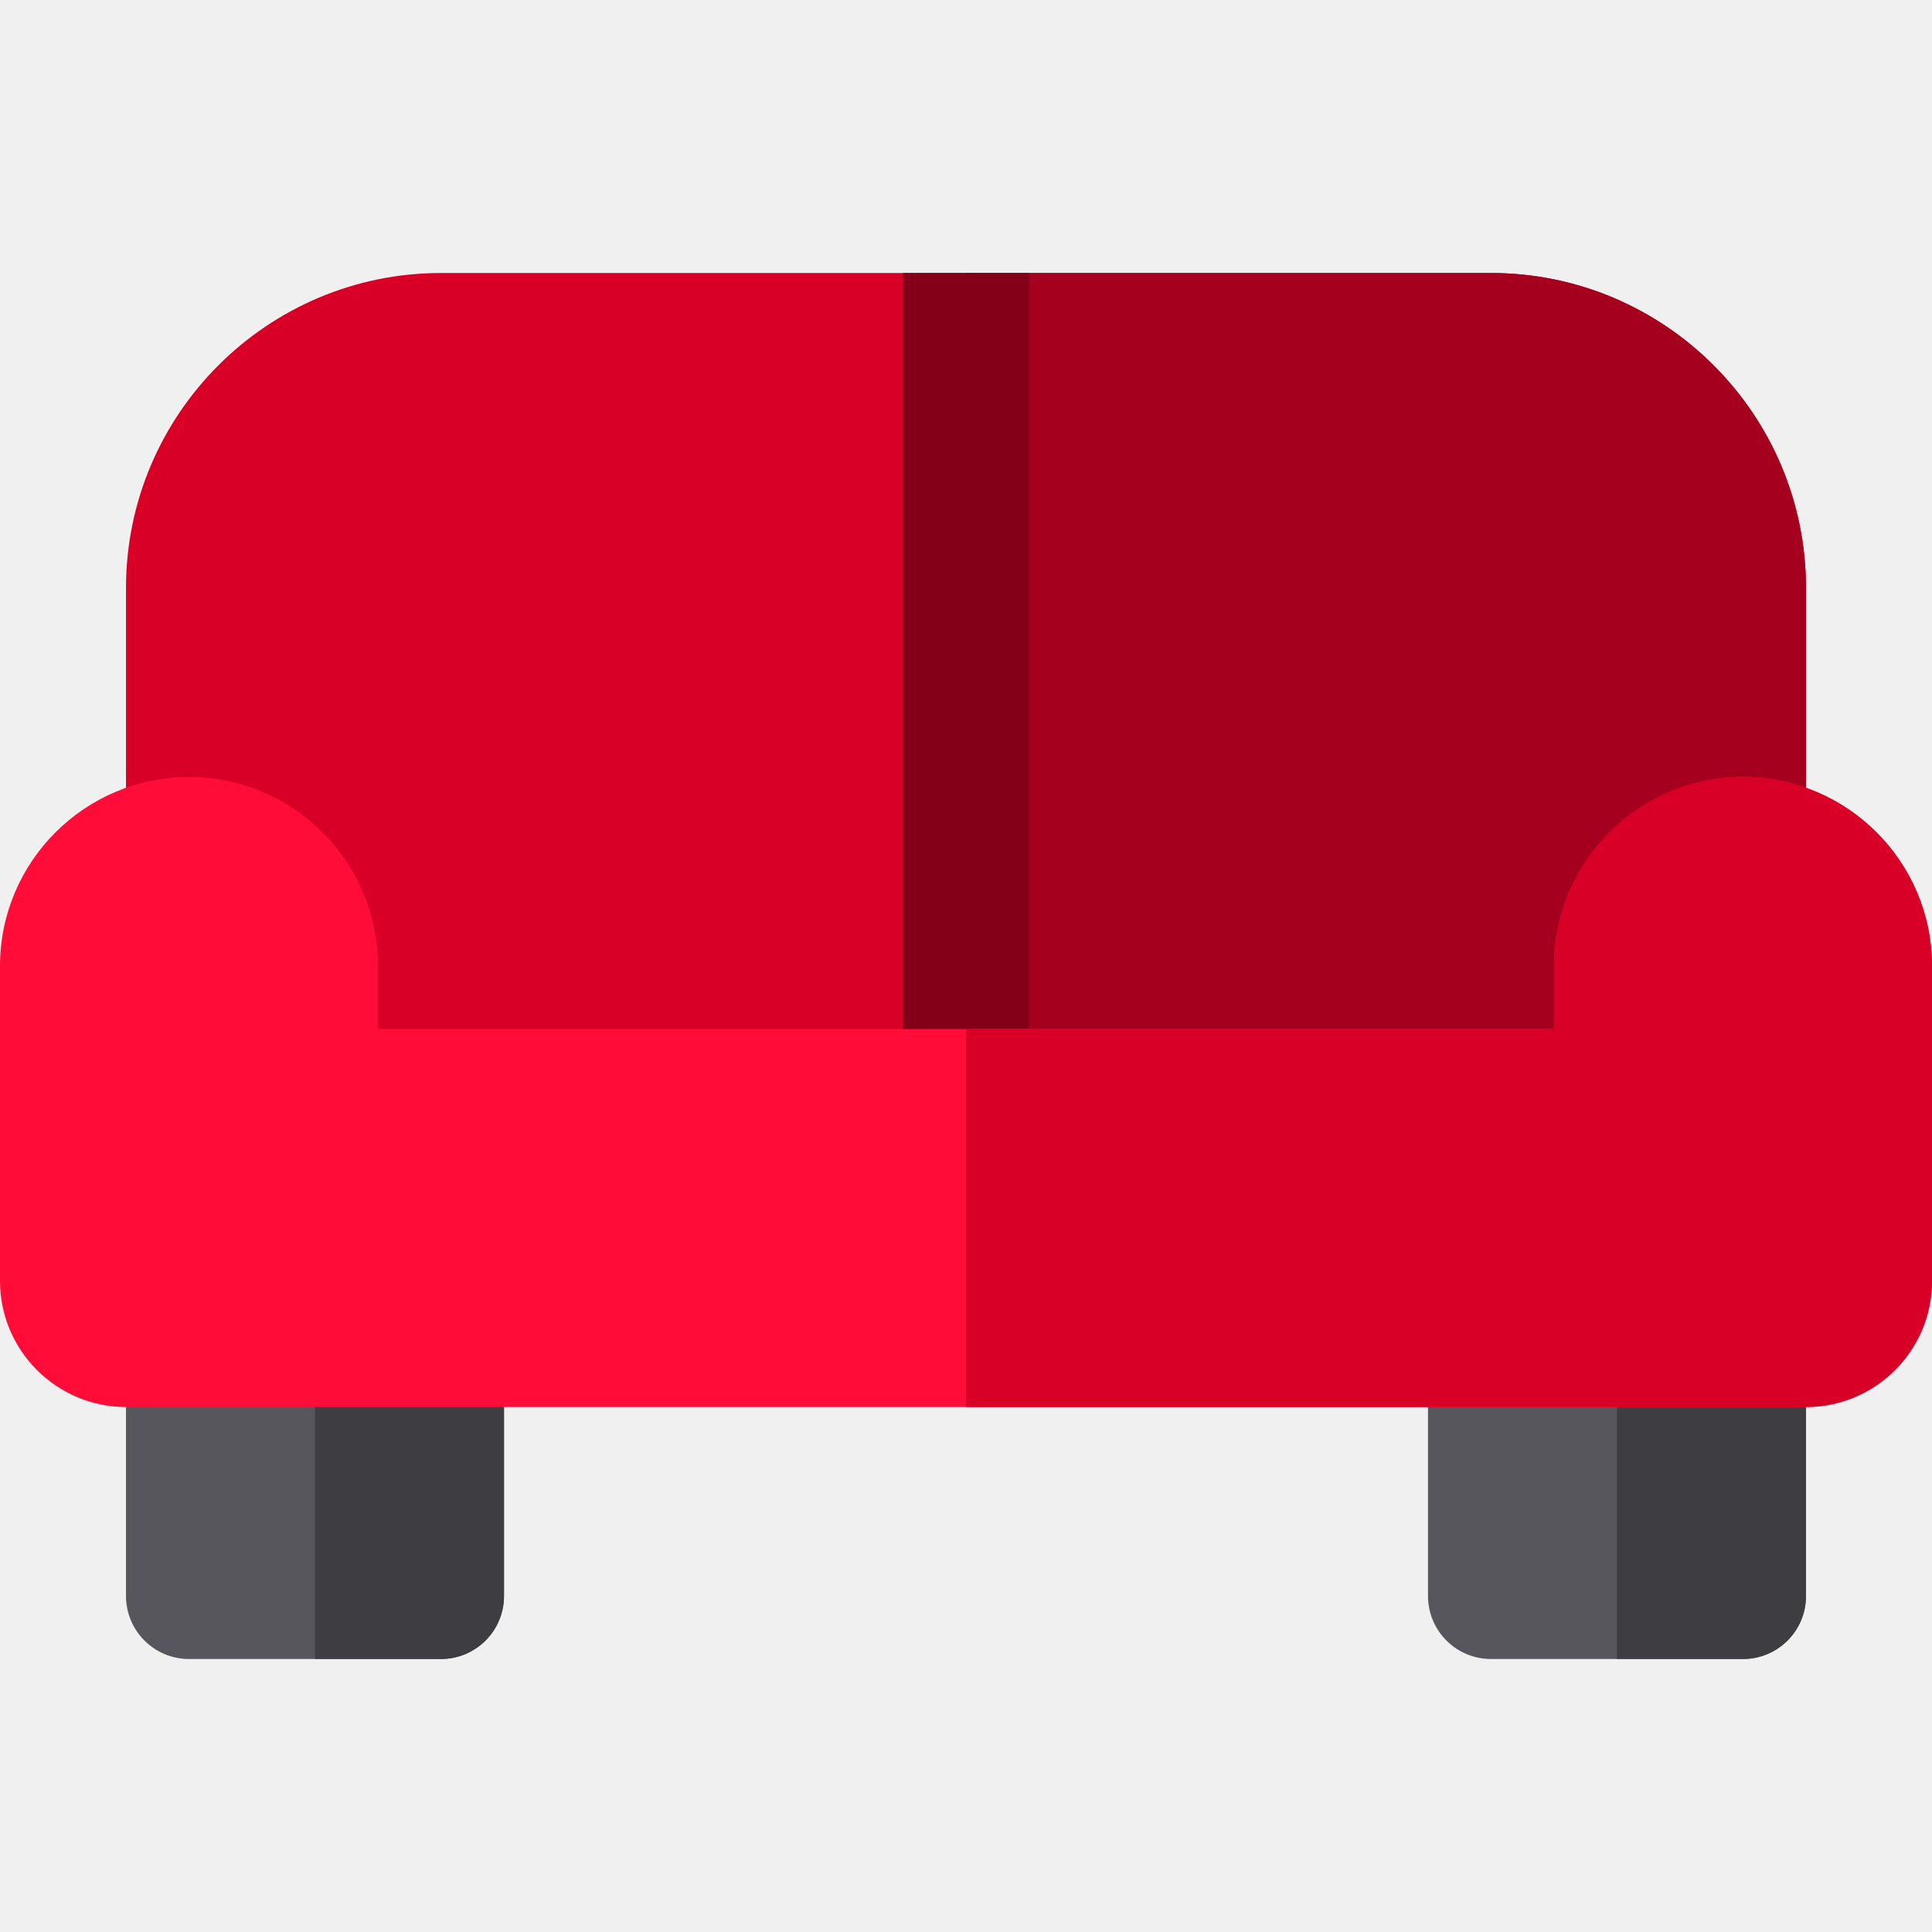
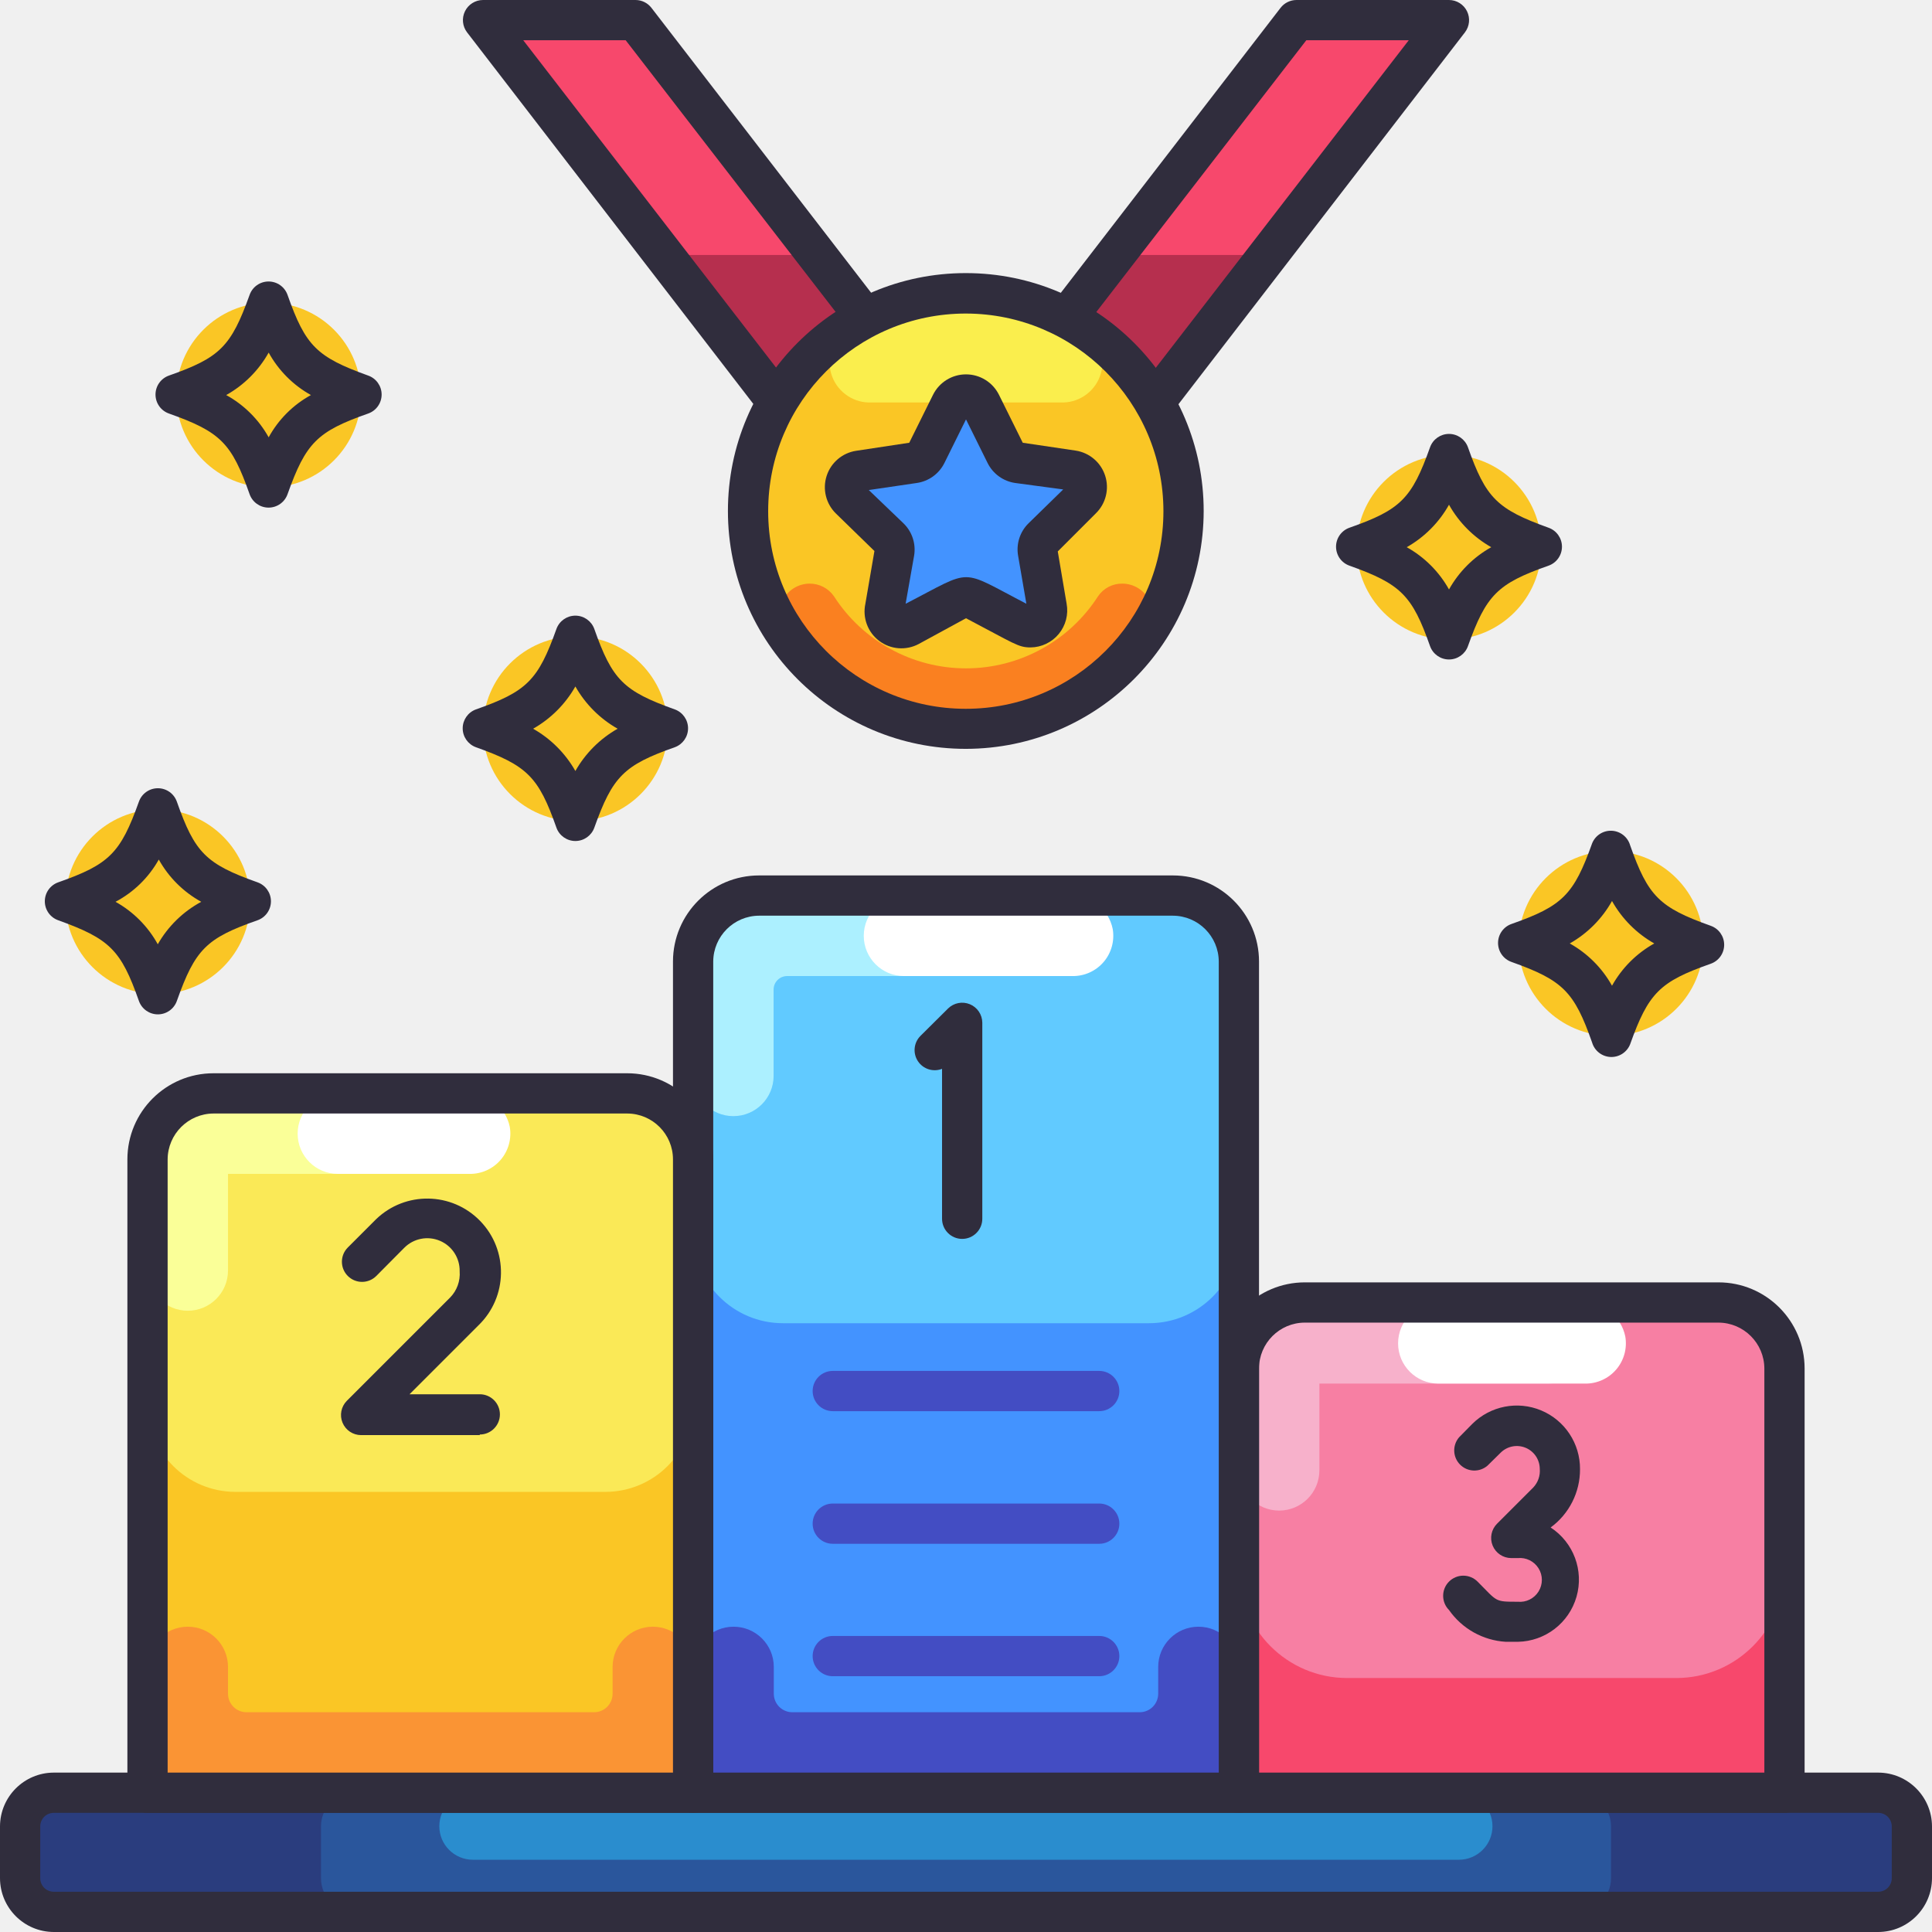
- <svg xmlns="http://www.w3.org/2000/svg" version="1.1" id="Layer_1" x="0px" y="0px" viewBox="0 0 512 512" style="enable-background:new 0 0 512 512;" xml:space="preserve">
-   <path style="fill:#D80027;" d="M395.13,72.348H116.87c-46.032,0-83.478,37.446-83.478,83.478v133.565c159.377,0,285.764,0,445.217,0  V155.826C478.609,109.794,441.163,72.348,395.13,72.348z" />
-   <path style="fill:#A5001E;" d="M395.13,72.348H256v205.913c68.659,0,142.894,0,222.609,0V155.826  C478.609,109.794,441.163,72.348,395.13,72.348z" />
-   <rect x="239.304" y="72.348" style="fill:#830018;" width="33.391" height="217.043" />
-   <path style="fill:#57565C;" d="M461.913,439.652H395.13c-9.223,0-16.696-7.473-16.696-16.696v-66.783  c0-9.223,7.473-16.696,16.696-16.696h66.783c9.223,0,16.696,7.473,16.696,16.696v66.783  C478.609,432.179,471.136,439.652,461.913,439.652z" />
-   <path style="fill:#3E3D42;" d="M461.913,339.478h-33.391v100.174h33.391c9.223,0,16.696-7.473,16.696-16.696v-66.783  C478.609,346.951,471.136,339.478,461.913,339.478z" />
-   <path style="fill:#57565C;" d="M116.87,439.652H50.087c-9.223,0-16.696-7.473-16.696-16.696v-66.783  c0-9.223,7.473-16.696,16.696-16.696h66.783c9.223,0,16.696,7.473,16.696,16.696v66.783  C133.565,432.179,126.092,439.652,116.87,439.652z" />
-   <path style="fill:#3E3D42;" d="M116.87,339.478H83.478v100.174h33.391c9.223,0,16.696-7.473,16.696-16.696v-66.783  C133.565,346.951,126.092,339.478,116.87,339.478z" />
-   <path style="fill:#FF0C38;" d="M478.609,372.87H33.391C14.978,372.87,0,357.891,0,339.478V256c0-27.619,22.468-50.087,50.087-50.087  s50.087,22.468,50.087,50.087v16.696h311.652V256c0-27.619,22.468-50.087,50.087-50.087S512,228.381,512,256v83.478  C512,357.891,497.022,372.87,478.609,372.87z" />
-   <path style="fill:#D80027;" d="M461.913,205.913c-27.619,0-50.087,22.468-50.087,50.087v16.696H256V372.87h222.609  c18.413,0,33.391-14.978,33.391-33.391V256C512,228.381,489.532,205.913,461.913,205.913z" />
-   <g>
- </g>
-   <g>
- </g>
-   <g>
- </g>
-   <g>
- </g>
-   <g>
- </g>
-   <g>
- </g>
-   <g>
- </g>
-   <g>
- </g>
-   <g>
- </g>
-   <g>
- </g>
-   <g>
- </g>
-   <g>
- </g>
-   <g>
- </g>
-   <g>
- </g>
-   <g>
- </g>
+ <svg xmlns="http://www.w3.org/2000/svg" height="512" viewBox="0 0 96 96" width="512">
+   <g id="podium">
+     <path d="m72 1-18.81 24.4h-10.38l-18.81-24.4h7.58l14.18 18.4h4.48l14.18-18.4z" fill="#f7486c" />
+     <path d="m55.43 12.67-5.19 6.73h-4.48l-5.19-6.73h-7.58l9.82 12.73h10.38l9.82-12.73z" fill="#b62f4e" />
+     <path d="m53.19 26.4h-10.38a1 1 0 0 1 -.81-.4l-18.79-24.39a1 1 0 0 1 .79-1.61h7.58a1 1 0 0 1 .79.39l13.88 18h3.5l13.88-18a1 1 0 0 1 .79-.39h7.58a1 1 0 0 1 .79 1.61l-18.79 24.39a1 1 0 0 1 -.81.4zm-9.89-2h9.4l17.3-22.4h-5.09l-13.91 18a1 1 0 0 1 -.79.39h-4.45a1 1 0 0 1 -.76-.39l-13.91-18h-5.09z" fill="#302d3d" />
+     <rect fill="#2a3d7e" height="5.92" rx="1.67" width="94" x="1" y="89.08" />
+     <rect fill="#2a569c" height="5.92" rx="1.67" width="64.1" x="15.95" y="89.08" />
+     <rect fill="#2a8dce" height="3.33" rx="1.67" width="52.33" x="21.83" y="89.08" />
+     <path d="m93.33 96h-90.66a2.68 2.68 0 0 1 -2.67-2.67v-2.58a2.68 2.68 0 0 1 2.67-2.67h90.66a2.68 2.68 0 0 1 2.67 2.67v2.58a2.68 2.68 0 0 1 -2.67 2.67zm-90.66-5.92a.67.67 0 0 0 -.67.67v2.58a.67.67 0 0 0 .67.67h90.66a.67.67 0 0 0 .67-.67v-2.58a.67.67 0 0 0 -.67-.67z" fill="#302d3d" />
+     <path d="m64.83 64.75h20.56a3.28 3.28 0 0 1 3.28 3.25v21.08a0 0 0 0 1 0 0h-27.11a0 0 0 0 1 0 0v-21.08a3.28 3.28 0 0 1 3.27-3.25z" fill="#f7486c" />
+     <path d="m64.83 64.75h20.56a3.28 3.28 0 0 1 3.28 3.25v10a5.38 5.38 0 0 1 -5.37 5.38h-16.37a5.38 5.38 0 0 1 -5.37-5.38v-10a3.28 3.28 0 0 1 3.27-3.25z" fill="#f77fa3" />
+     <path d="m76.92 64.75h-12.09a3.26 3.26 0 0 0 -3.27 3.25v5.06a2 2 0 0 0 4 0v-4.31h11.36a2 2 0 1 0 0-4z" fill="#f7b1cb" />
+     <path d="m78.65 64.75h-7.18a2 2 0 0 0 0 4h7.29a2 2 0 0 0 2-2.34 2.07 2.07 0 0 0 -2.11-1.66z" fill="#fff" />
+     <path d="m88.67 90.08h-27.11a1 1 0 0 1 -1-1v-21.08a4.28 4.28 0 0 1 4.27-4.28h20.56a4.28 4.28 0 0 1 4.28 4.28v21a1 1 0 0 1 -1 1.08zm-26.11-2h25.11v-20.08a2.29 2.29 0 0 0 -2.28-2.28h-20.56a2.28 2.28 0 0 0 -2.27 2.28z" fill="#302d3d" />
+     <path d="m37.72 44.5h20.56a3.28 3.28 0 0 1 3.28 3.28v41.3a0 0 0 0 1 0 0h-27.12a0 0 0 0 1 0 0v-41.3a3.28 3.28 0 0 1 3.28-3.28z" fill="#4393ff" />
+     <path d="m37.72 44.5h20.56a3.28 3.28 0 0 1 3.28 3.28v13.5a4.47 4.47 0 0 1 -4.47 4.47h-18.18a4.47 4.47 0 0 1 -4.47-4.47v-13.5a3.28 3.28 0 0 1 3.28-3.28z" fill="#61caff" />
+     <path d="m39.12 48.5h13a2 2 0 0 0 0-4h-14.4a3.28 3.28 0 0 0 -3.28 3.28v5.68a2 2 0 1 0 4 0v-4.28a.67.67 0 0 1 .68-.68z" fill="#acf0ff" />
+     <path d="m57.55 82.83v1.32a.92.92 0 0 1 -.92.93h-17.26a.92.92 0 0 1 -.92-.93v-1.32a2 2 0 0 0 -4 0v6.25h27.1v-6.25a2 2 0 0 0 -4 0z" fill="#434dc3" />
+     <path d="m53.18 44.5h-8.26a2 2 0 0 0 0 4h8.37a2 2 0 0 0 2-2.34 2.07 2.07 0 0 0 -2.11-1.66z" fill="#fff" />
+     <path d="m61.56 90.08h-27.12a1 1 0 0 1 -1-1v-41.3a4.28 4.28 0 0 1 4.28-4.28h20.56a4.28 4.28 0 0 1 4.28 4.28v41.3a1 1 0 0 1 -1 1zm-26.12-2h25.12v-40.3a2.29 2.29 0 0 0 -2.28-2.28h-20.56a2.29 2.29 0 0 0 -2.28 2.28z" fill="#302d3d" />
+     <path d="m10.61 54.33h20.56a3.28 3.28 0 0 1 3.28 3.28v31.47a0 0 0 0 1 0 0h-27.12a0 0 0 0 1 0 0v-31.47a3.28 3.28 0 0 1 3.28-3.28z" fill="#fac625" />
+     <path d="m30.44 82.83v1.32a.92.92 0 0 1 -.93.93h-17.25a.92.92 0 0 1 -.93-.93v-1.32a2 2 0 0 0 -4 0v6.25h27.11v-6.25a2 2 0 0 0 -4 0z" fill="#fa9434" />
+     <path d="m10.61 54.33h20.56a3.28 3.28 0 0 1 3.28 3.28v12.15a4.37 4.37 0 0 1 -4.37 4.37h-18.38a4.37 4.37 0 0 1 -4.37-4.37v-12.15a3.28 3.28 0 0 1 3.28-3.28z" fill="#fae957" />
+     <path d="m11.33 58.33h11.17a2 2 0 0 0 0-4h-11.89a3.28 3.28 0 0 0 -3.28 3.28v5.52a2 2 0 0 0 4 0z" fill="#faff98" />
+     <path d="m23.23 54.33h-6.44a2 2 0 0 0 0 4h6.54a2 2 0 0 0 2-2.34 2.08 2.08 0 0 0 -2.1-1.66z" fill="#fff" />
+     <path d="m34.44 90.08h-27.11a1 1 0 0 1 -1-1v-31.47a4.28 4.28 0 0 1 4.28-4.28h20.56a4.28 4.28 0 0 1 4.27 4.28v31.47a1 1 0 0 1 -1 1zm-26.11-2h25.11v-30.47a2.28 2.28 0 0 0 -2.27-2.28h-20.56a2.29 2.29 0 0 0 -2.28 2.28z" fill="#302d3d" />
+     <circle cx="48" cy="25.4" fill="#fac625" r="10.81" />
+     <path d="m54.56 29.63a7.8 7.8 0 0 1 -13.12 0 1.46 1.46 0 0 0 -1.22-.63 1.5 1.5 0 0 0 -1.22 2.35 10.79 10.79 0 0 0 18 0 1.5 1.5 0 0 0 -1.22-2.35 1.43 1.43 0 0 0 -1.22.63z" fill="#fa8020" />
+     <path d="m52.84 20a2 2 0 0 0 1.07-3.65 10.77 10.77 0 0 0 -11.82 0 2 2 0 0 0 1.07 3.65z" fill="#faee4d" />
+     <path d="m48 37.21a11.82 11.82 0 1 1 11.81-11.81 11.83 11.83 0 0 1 -11.81 11.81zm0-21.63a9.82 9.82 0 1 0 9.81 9.82 9.83 9.83 0 0 0 -9.81-9.82z" fill="#302d3d" />
+     <path d="m48.75 20.09 1.25 2.47a.85.85 0 0 0 .63.45l2.72.4a.83.83 0 0 1 .46 1.42l-2 1.92a.85.85 0 0 0 -.24.73l.43 2.71a.83.83 0 0 1 -1.21.88l-2.43-1.28a.83.83 0 0 0 -.78 0l-2.43 1.28a.83.83 0 0 1 -1.15-.88l.47-2.71a.85.85 0 0 0 -.24-.73l-2-1.92a.83.83 0 0 1 .46-1.42l2.72-.4a.85.85 0 0 0 .63-.45l1.21-2.47a.84.84 0 0 1 1.5 0z" fill="#4393ff" />
+     <path d="m51.21 32.17c-.62 0-.79-.18-3.21-1.45l-2.35 1.28a1.83 1.83 0 0 1 -2.65-2l.45-2.62-1.91-1.86a1.83 1.83 0 0 1 1-3.12l2.64-.4 1.18-2.38a1.83 1.83 0 0 1 3.28 0l1.18 2.38 2.63.39a1.83 1.83 0 0 1 1 3.12l-1.89 1.89.44 2.6a1.84 1.84 0 0 1 -1.79 2.17zm-.21-2.17-.41-2.38a1.82 1.82 0 0 1 .52-1.62l1.72-1.68-2.38-.32a1.82 1.82 0 0 1 -1.38-1l-1.07-2.16-1.07 2.16a1.82 1.82 0 0 1 -1.38 1l-2.38.35 1.72 1.65a1.82 1.82 0 0 1 .53 1.62l-.42 2.38c3.42-1.76 2.6-1.76 6 0z" fill="#302d3d" />
+     <g fill="#434dc3">
+       <path d="m54.62 70.12h-13.24a1 1 0 1 1 0-2h13.24a1 1 0 1 1 0 2z" />
+       <path d="m54.62 76.71h-13.24a1 1 0 0 1 0-2h13.24a1 1 0 0 1 0 2z" />
+       <path d="m54.62 83.29h-13.24a1 1 0 0 1 0-2h13.24a1 1 0 0 1 0 2z" />
+     </g>
+     <g fill="#302d3d">
+       <path d="m47.81 61.56a1 1 0 0 1 -1-1v-7.45a1 1 0 0 1 -1.08-1.63l1.38-1.37a1 1 0 0 1 1.7.7v9.75a1 1 0 0 1 -1 1z" />
+       <path d="m23.84 71.31h-5.9a1 1 0 0 1 -.71-1.7l5.14-5.14a1.68 1.68 0 0 0 .47-1.3 1.61 1.61 0 0 0 -2.75-1.17l-1.39 1.4a1 1 0 0 1 -1.42 0 1 1 0 0 1 0-1.41l1.4-1.4a3.66 3.66 0 0 1 5.1 5.26l-3.43 3.43h3.49a1 1 0 1 1 0 2z" />
+       <path d="m75.42 81.58h-.6a3.71 3.71 0 0 1 -2.82-1.58 1 1 0 0 1 0-1.41 1 1 0 0 1 1.42 0c1 1 .83 1 2 1a1.09 1.09 0 1 0 0-2.17h-.33a1 1 0 0 1 -.7-1.71l1.79-1.79a1.2 1.2 0 0 0 .33-.94 1.14 1.14 0 0 0 -1.94-.8l-.66.65a1 1 0 0 1 -1.41-1.41l.65-.66a3.14 3.14 0 0 1 5.36 2.24 3.57 3.57 0 0 1 -1.46 2.9 3.09 3.09 0 0 1 -1.63 5.68z" />
+     </g>
+     <circle cx="7.84" cy="44.81" fill="#fac625" r="4.59" />
+     <path d="m6.9 49.73c-.89-2.53-1.45-3.08-4-4a1 1 0 0 1 0-1.89c2.53-.89 3.09-1.45 4-4a1 1 0 0 1 1.89 0c.89 2.53 1.44 3.09 4 4a1 1 0 0 1 0 1.89c-2.54.89-3.09 1.44-4 4a1 1 0 0 1 -1.89 0zm-1.16-4.92a5.39 5.39 0 0 1 2.1 2.11 5.48 5.48 0 0 1 2.16-2.11 5.39 5.39 0 0 1 -2.11-2.1 5.3 5.3 0 0 1 -2.15 2.1z" fill="#302d3d" />
+     <circle cx="28.59" cy="36.21" fill="#fac625" r="4.59" />
+     <path d="m27.65 41.13c-.89-2.53-1.45-3.09-4-4a1 1 0 0 1 0-1.88c2.53-.89 3.09-1.45 4-4a1 1 0 0 1 1.88 0c.89 2.53 1.45 3.09 4 4a1 1 0 0 1 0 1.88c-2.53.89-3.09 1.45-4 4a1 1 0 0 1 -1.88 0zm-1.16-4.92a5.57 5.57 0 0 1 2.1 2.1 5.57 5.57 0 0 1 2.1-2.1 5.57 5.57 0 0 1 -2.1-2.1 5.57 5.57 0 0 1 -2.1 2.1z" fill="#302d3d" />
+     <circle cx="13.35" cy="19.63" fill="#fac625" r="4.59" />
+     <path d="m12.4 24.55c-.89-2.53-1.44-3.09-4-4a1 1 0 0 1 0-1.89c2.53-.89 3.08-1.44 4-4a1 1 0 0 1 1.89 0c.89 2.53 1.45 3.08 4 4a1 1 0 0 1 0 1.89c-2.53.89-3.09 1.45-4 4a1 1 0 0 1 -1.89 0zm-1.16-4.92a5.39 5.39 0 0 1 2.11 2.1 5.3 5.3 0 0 1 2.1-2.1 5.39 5.39 0 0 1 -2.1-2.11 5.48 5.48 0 0 1 -2.11 2.11z" fill="#302d3d" />
+     <circle cx="72" cy="27.19" fill="#fac625" r="4.59" />
+     <path d="m71.06 32.11c-.89-2.53-1.45-3.09-4-4a1 1 0 0 1 0-1.89c2.53-.89 3.09-1.44 4-4a1 1 0 0 1 1.88 0c.89 2.53 1.45 3.08 4 4a1 1 0 0 1 0 1.89c-2.53.89-3.09 1.45-4 4a1 1 0 0 1 -1.88 0zm-1.16-4.92a5.43 5.43 0 0 1 2.1 2.1 5.43 5.43 0 0 1 2.1-2.1 5.53 5.53 0 0 1 -2.1-2.11 5.53 5.53 0 0 1 -2.1 2.11z" fill="#302d3d" />
+     <circle cx="80.05" cy="46.88" fill="#fac625" r="4.59" />
+     <path d="m79.11 51.8c-.89-2.53-1.45-3.09-4-4a1 1 0 0 1 0-1.89c2.53-.89 3.09-1.45 4-4a1 1 0 0 1 1.89.09c.89 2.53 1.45 3.09 4 4a1 1 0 0 1 0 1.89c-2.53.89-3.09 1.45-4 4a1 1 0 0 1 -1.89-.09zm-1.11-4.92a5.43 5.43 0 0 1 2.1 2.1 5.43 5.43 0 0 1 2.1-2.1 5.53 5.53 0 0 1 -2.1-2.11 5.53 5.53 0 0 1 -2.1 2.11z" fill="#302d3d" />
+   </g>
</svg>
